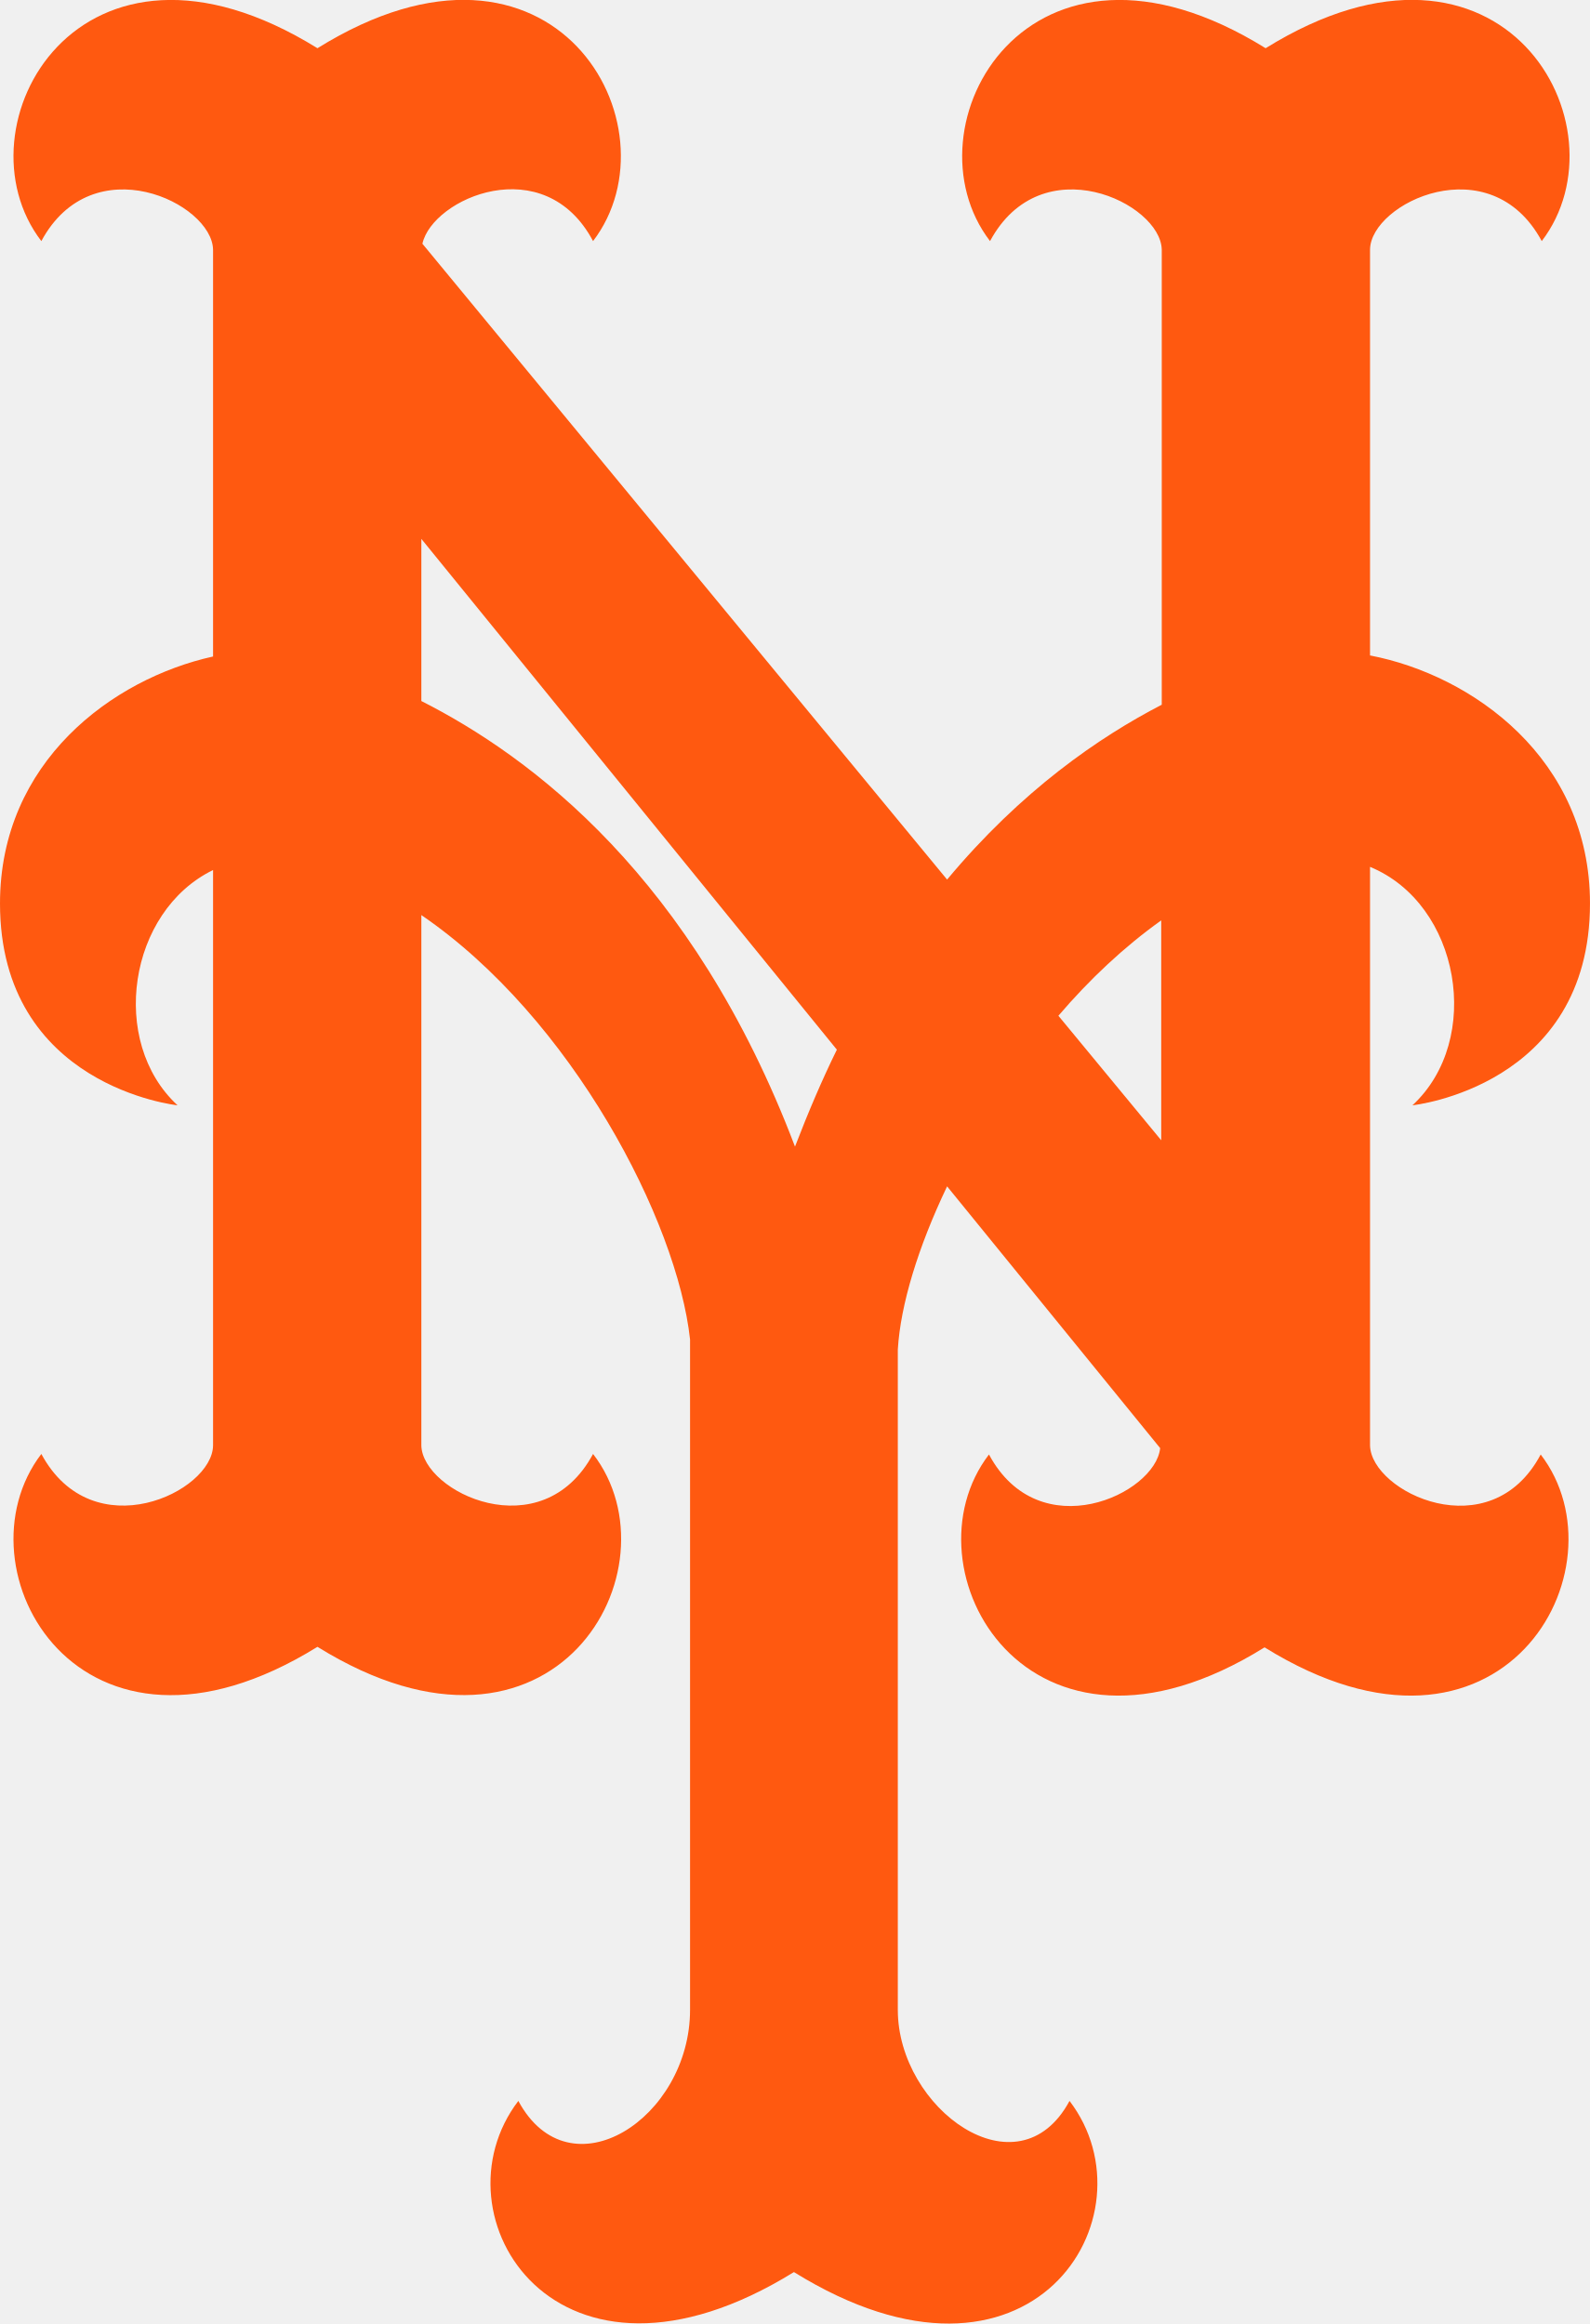
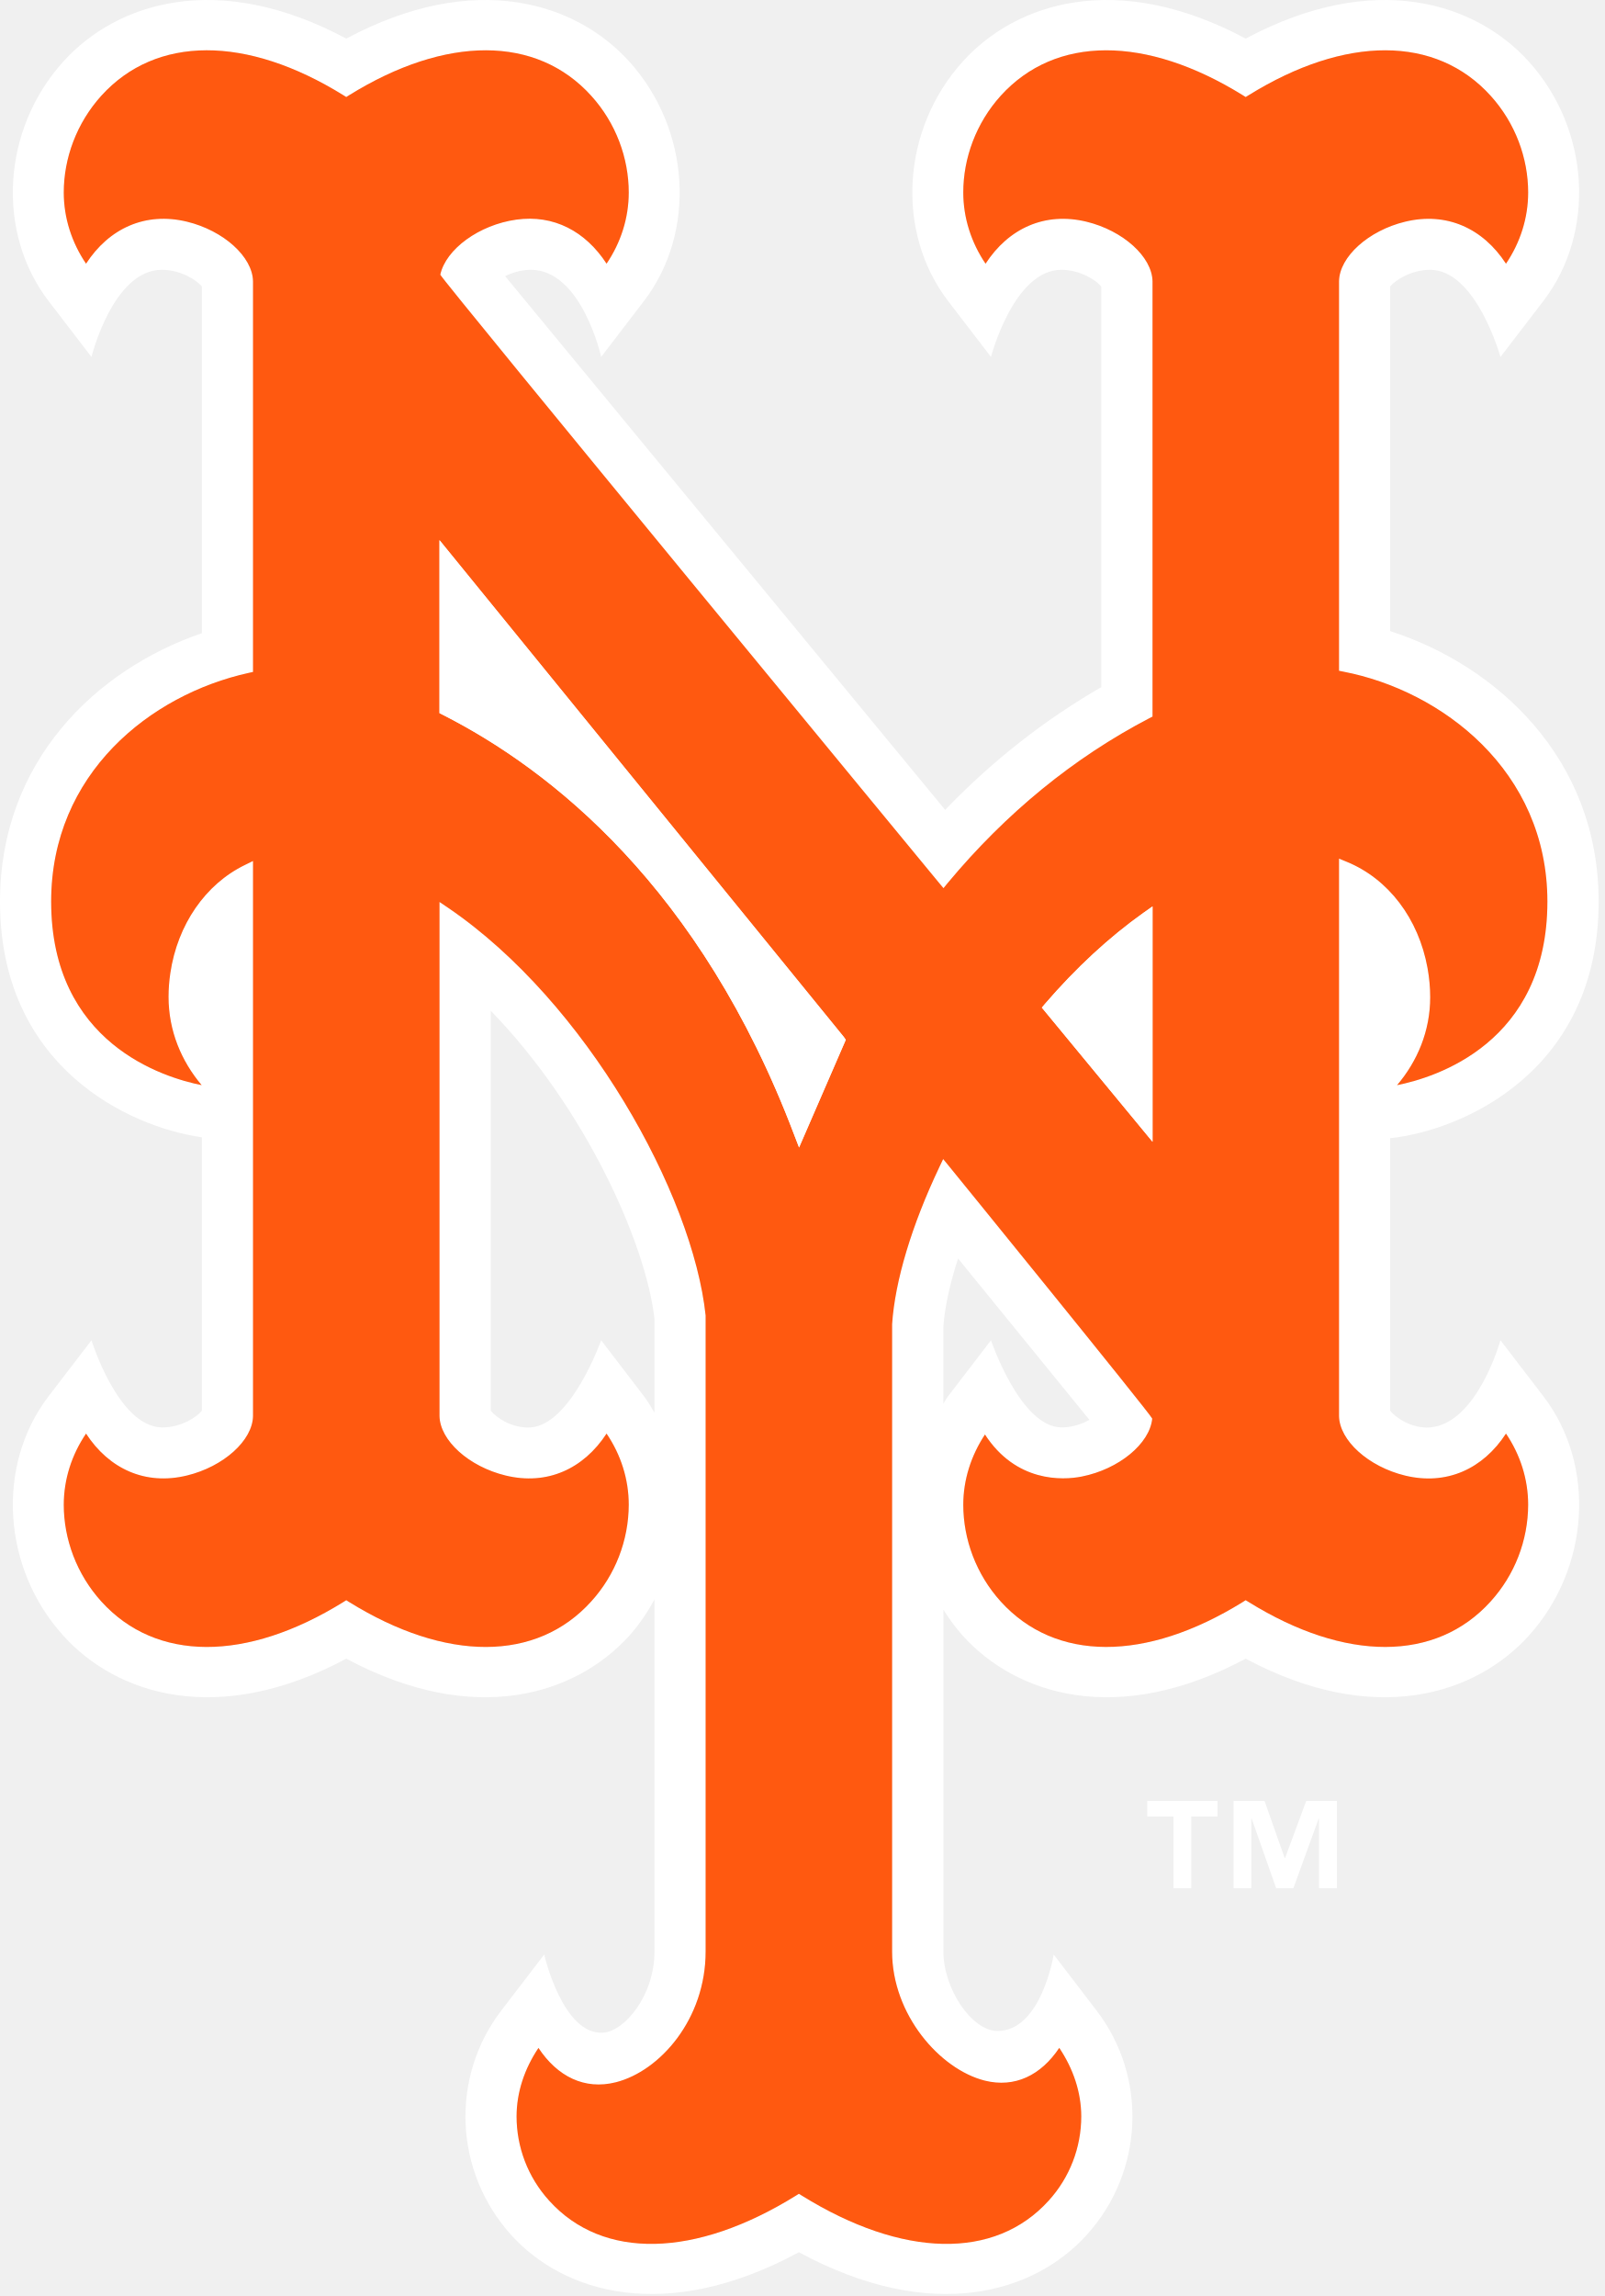
- <svg xmlns="http://www.w3.org/2000/svg" version="1.1" id="Layer_1" x="0px" y="0px" width="300px" height="438.6px" viewBox="0 0 300 438.6" style="enable-background:new 0 0 300 438.6;" xml:space="preserve">
-   <style type="text/css">
- 	.st0{fill:#FF5910;}
- </style>
-   <g>
-     <path class="st0" d="M219.1,173.7v41.5l-19.4-23.5C205.6,184.8,212.1,178.7,219.1,173.7 M150,216.4c-19.3-50.9-49.8-73.6-70.5-84.1   v-30.6l78.4,96.4C155.1,203.8,152.5,209.9,150,216.4z M258.5,272.8V163.6c17,7,21.4,32.6,8,45c0,0,33.5-3.5,33.5-38.1   c0-27.3-22.2-43.1-41.5-46.8V47.1c0.1-8.8,22.7-19.6,32.4-1.6c16.5-21.6-7.3-64.2-52.1-36.4c-44.8-27.8-68.5,14.9-52,36.4   c9.7-18,32.2-7.2,32.4,1.6V133c-11.8,6.1-26.5,16.2-40.5,33l-99-120c1.9-8.6,23-17.8,32.2-0.5c16.5-21.6-7.3-64.2-52-36.4   C15-18.7-8.7,24,7.8,45.5c9.7-18,32.2-7.2,32.4,1.6v76.8C21.2,128.1,0,143.8,0,170.5c0,34.6,33.5,38.1,33.5,38.1   c-13-12-9.3-36.6,6.7-44.4v108.6c-0.1,8.8-22.7,19.6-32.4,1.6C-8.7,296,15,338.6,59.9,310.8c44.8,27.8,68.6-14.9,52-36.4   c-9.7,18-32.2,7.2-32.4-1.6V172.7c28.4,19.4,48.3,57.8,50.7,80.1v126.5c0,20.5-22.7,35.2-32.4,17.2c-16.5,21.6,7.2,60,52,32.3   c44.8,27.8,68.5-10.7,52-32.3c-9.7,18-32.4,1.5-32.4-17.2V254.7c0.5-8.4,3.8-19.3,9.3-30.8l40.2,49.4c-0.9,8.7-22.8,18.9-32.3,1.2   c-16.5,21.5,7.3,64.2,52,36.4c44.8,27.8,68.6-14.9,52.1-36.4C281.2,292.4,258.7,281.6,258.5,272.8z" />
-   </g>
+ <svg xmlns="http://www.w3.org/2000/svg" viewBox="0 0 165 236">
+   <path fill="#FFF" d="M154.264 137.763s-2.372 8.553-7.236 8.958c-1.986.157-3.658-1.13-4.114-1.728v-27.999c7.458-.795 21.443-6.881 21.443-24.328 0-14.729-10.509-24.283-21.443-27.799V29.46c.456-.598 2.128-1.723 4.114-1.728 4.753 0 7.236 8.958 7.236 8.958l4.408-5.748c5.432-7.091 4.783-17.675-1.51-24.632-5.432-5.994-15.809-9.44-29.094-2.341C114.793-3.13 104.417.316 98.995 6.31c-6.303 6.957-6.951 17.541-1.52 24.632l4.408 5.748s2.331-8.958 7.235-8.958c1.996.005 3.658 1.13 4.104 1.728v41.173c-5.837 3.365-11.207 7.578-16.051 12.611C91.527 76.397 56.1 33.44 51.934 28.386c.729-.36 1.632-.649 2.625-.654 5.269-.003 7.246 8.958 7.246 8.958l4.398-5.748c5.432-7.091 4.773-17.675-1.52-24.632C59.252.316 48.875-3.13 35.6 3.969 22.324-3.129 11.947.316 6.526 6.31.213 13.267-.436 23.851 4.995 30.942l4.409 5.748s2.209-8.958 7.235-8.958c1.996 0 3.679 1.13 4.114 1.728v35.625C9.921 68.794 0 78.228 0 92.666c0 16.933 13.163 23.153 20.754 24.232v28.096c-.436.598-2.118 1.753-4.114 1.728-4.49-.076-7.235-8.958-7.235-8.958l-4.409 5.751c-5.431 7.094-4.783 17.678 1.531 24.63 5.421 5.994 15.798 9.439 29.073 2.346 13.275 7.094 23.652 3.648 29.083-2.346 1.034-1.145 1.875-2.417 2.605-3.734v36.182c0 4.514-3.06 8.183-5.269 8.34-4.165.294-6.07-8.031-6.07-8.031l-4.409 5.755c-5.279 6.886-4.843 16.599 1.024 23.08 5.361 5.923 15.849 9.186 29.57 1.763 13.721 7.423 24.219 4.16 29.58-1.763 5.877-6.48 6.303-16.194 1.024-23.08l-4.408-5.755s-1.257 7.884-5.796 7.858c-2.645-.025-5.543-4.353-5.543-8.168v-35.138c.598.943 1.246 1.855 2.006 2.691 5.422 5.994 15.799 9.439 29.073 2.346 13.285 7.094 23.662 3.648 29.094-2.346 6.293-6.952 6.942-17.546 1.51-24.63l-4.41-5.752zm-25.882 26.91l-.314-.192-.304.192c-9.962 6.172-19.254 6.151-24.878-.056a14.91 14.91 0 0 1-3.851-9.946c0-2.579.811-5.067 2.229-7.22 3.192 4.92 7.965 4.717 9.962 4.317 3.8-.755 6.982-3.369 7.235-5.953-.132-.426-20.906-25.962-20.906-25.962l-.588-.717-.395.836c-2.837 5.966-4.56 11.697-4.854 16.145v64.475c0 6.501 4.925 12.11 9.525 13.27 3.101.775 5.787-.557 7.661-3.364 1.439 2.143 2.26 4.575 2.26 7.048 0 3.101-1.125 6.207-3.354 8.659-5.523 6.101-15.007 5.903-25.364-.517l-.314-.192-.304.192c-10.357 6.42-19.851 6.617-25.364.517a12.858 12.858 0 0 1-3.354-8.659c0-2.473.81-4.905 2.25-7.043 1.946 2.939 4.742 4.338 7.944 3.532 4.54-1.145 9.242-6.486 9.242-13.442v-65.377c-1.317-12.454-12.262-32.212-26.439-41.88l-.922-.623v52.824c.04 2.528 3.03 5.213 6.79 6.125 4.276 1.044 8.016-.679 10.387-4.306 1.469 2.168 2.28 4.691 2.28 7.316 0 3.521-1.307 7.129-3.861 9.941-5.614 6.212-14.917 6.232-24.878.061l-.304-.192-.304.192c-9.961 6.172-19.254 6.151-24.878-.061-2.544-2.812-3.861-6.42-3.861-9.941 0-2.62.821-5.148 2.29-7.316 2.361 3.628 6.101 5.35 10.377 4.306 3.76-.912 6.749-3.597 6.79-6.116V88.499l-.831.408c-4.064 1.974-6.932 6.133-7.671 11.124-.12.805-.182 1.618-.183 2.432 0 3.499 1.328 6.62 3.405 9.077-3.901-.778-15.474-4.299-15.474-18.874 0-13.141 10.195-21.27 20.298-23.497l.456-.101V28.923c-.04-2.531-3.03-5.222-6.79-6.136-4.276-1.036-8.016.681-10.377 4.317-1.469-2.171-2.29-4.7-2.29-7.317 0-3.527 1.317-7.131 3.861-9.948 5.624-6.207 14.917-6.23 24.878-.059l.304.192.304-.192c9.951-6.168 19.264-6.148 24.878.059a14.885 14.885 0 0 1 3.861 9.948c0 2.617-.81 5.145-2.28 7.314-2.158-3.314-5.421-5.069-9.292-4.525-3.801.535-7.225 3.02-7.803 5.655.132.497 51.276 62.514 51.276 62.514l.456.545.446-.542c5.979-7.177 12.94-12.872 20.723-16.928l.324-.164V28.923c-.04-2.531-3.03-5.222-6.79-6.136-4.276-1.036-8.016.681-10.377 4.317-1.469-2.174-2.29-4.702-2.29-7.324 0-3.521 1.307-7.127 3.851-9.941 5.624-6.207 14.917-6.227 24.878-.059l.304.192.314-.192c9.951-6.168 19.254-6.148 24.868.056 2.553 2.817 3.861 6.422 3.861 9.948 0 2.62-.81 5.148-2.28 7.319-2.361-3.63-6.1-5.351-10.366-4.317-3.77.912-6.759 3.602-6.799 6.125v40.033l.466.094c10.093 1.951 20.956 10.177 20.956 23.626 0 14.572-11.542 18.094-15.454 18.874 2.088-2.462 3.405-5.558 3.405-9.042 0-.983-.091-1.984-.273-2.992-.922-5.087-4.023-9.168-8.299-10.922l-.801-.329v57.29c.04 2.518 3.03 5.214 6.799 6.126 4.266 1.034 8.006-.689 10.366-4.317 1.47 2.168 2.28 4.697 2.28 7.316 0 3.527-1.307 7.134-3.861 9.946-5.614 6.21-14.916 6.23-24.868.059zm-62.179-21.159l-4.398-5.751s-3.07 8.659-7.246 8.958c-1.986.136-3.669-1.13-4.104-1.728v-41.105c9.728 10.015 15.94 23.893 16.832 31.65v9.677c-.335-.576-.669-1.164-1.084-1.701zm30.785.77v-7.894c.132-2.002.669-4.418 1.51-7.033 4.955 6.08 10.894 13.387 13.508 16.589-.77.415-1.773.79-2.898.775-4.236-.076-7.225-8.958-7.225-8.958l-4.408 5.751c-.192.248-.324.517-.487.77z" />
+   <path fill="#FF5910" d="M157.111 154.671c0-2.62-.81-5.148-2.28-7.316-2.361 3.628-6.1 5.35-10.366 4.317-3.77-.912-6.759-3.607-6.799-6.126v-57.29l.801.329c4.276 1.753 7.377 5.834 8.299 10.922.182 1.008.273 2.009.273 2.992 0 3.483-1.317 6.579-3.405 9.042 3.912-.78 15.454-4.302 15.454-18.874 0-13.45-10.863-21.676-20.956-23.626l-.466-.094V28.913c.04-2.523 3.03-5.214 6.799-6.125 4.266-1.034 8.006.686 10.366 4.317 1.47-2.171 2.28-4.7 2.28-7.319 0-3.526-1.307-7.131-3.861-9.948-5.614-6.204-14.917-6.225-24.868-.056l-.314.192-.304-.192c-9.962-6.168-19.254-6.148-24.878.059-2.543 2.814-3.851 6.42-3.851 9.941 0 2.622.821 5.15 2.29 7.324 2.361-3.636 6.101-5.353 10.377-4.317 3.76.914 6.749 3.605 6.79 6.136v44.732l-.324.164c-7.783 4.056-14.744 9.751-20.723 16.928l-.446.542-.456-.545S45.399 28.729 45.267 28.232c.577-2.635 4.002-5.12 7.803-5.655 3.871-.544 7.134 1.211 9.292 4.525 1.469-2.169 2.28-4.697 2.28-7.314 0-3.524-1.307-7.131-3.861-9.948-5.614-6.207-14.927-6.227-24.878-.059l-.304.192-.304-.192c-9.961-6.171-19.254-6.148-24.878.058-2.544 2.817-3.861 6.422-3.861 9.948 0 2.617.821 5.145 2.29 7.317 2.361-3.636 6.101-5.353 10.377-4.317 3.76.914 6.749 3.605 6.79 6.136v40.144l-.456.101C15.454 71.396 5.259 79.525 5.259 92.666c0 14.575 11.573 18.096 15.474 18.874-2.077-2.457-3.405-5.579-3.405-9.077 0-.801.061-1.614.183-2.432.739-4.991 3.607-9.151 7.671-11.124l.831-.408v57.047c-.04 2.518-3.03 5.203-6.79 6.116-4.276 1.044-8.016-.679-10.377-4.306-1.469 2.168-2.29 4.697-2.29 7.316 0 3.521 1.317 7.129 3.861 9.941 5.624 6.212 14.917 6.232 24.878.061l.304-.192.304.192c9.961 6.172 19.264 6.151 24.878-.061a14.864 14.864 0 0 0 3.861-9.941c0-2.625-.81-5.148-2.28-7.316-2.371 3.628-6.111 5.35-10.387 4.306-3.76-.912-6.749-3.597-6.79-6.125V92.712l.922.623c14.177 9.668 25.121 29.426 26.439 41.88v65.377c0 6.957-4.702 12.297-9.242 13.442-3.202.806-5.999-.593-7.944-3.532-1.439 2.139-2.25 4.57-2.25 7.043 0 3.101 1.125 6.207 3.354 8.659 5.513 6.101 15.007 5.903 25.364-.517l.304-.192.314.192c10.357 6.42 19.841 6.617 25.364.517a12.858 12.858 0 0 0 3.354-8.659c0-2.473-.821-4.905-2.26-7.048-1.875 2.807-4.56 4.139-7.661 3.364-4.601-1.16-9.525-6.769-9.525-13.27v-64.475c.294-4.449 2.017-10.179 4.854-16.145l.395-.836.588.717s20.774 25.536 20.906 25.962c-.253 2.584-3.435 5.198-7.235 5.953-1.996.401-6.769.603-9.962-4.317-1.419 2.153-2.229 4.641-2.229 7.22 0 3.527 1.307 7.134 3.851 9.946 5.624 6.207 14.917 6.227 24.878.056l.304-.192.314.192c9.951 6.172 19.254 6.151 24.868-.056a14.86 14.86 0 0 0 3.861-9.945zm-74.958-36.724l-.517-1.343C72.009 91.217 56.667 79.133 45.51 73.465l-.324-.162V55.521l41.558 51.053.213.304-4.804 11.069zm36.339-.588l-11.38-13.789.314-.373c3.192-3.709 6.607-6.863 10.134-9.371l.932-.656v24.189z" />
+   <path fill="#FFF" d="M45.185 55.521v17.782l.324.162c11.157 5.667 26.5 17.752 36.126 43.139l.517 1.343 4.803-11.068-.213-.304-41.557-51.054zm62.241 47.676l-.314.373 11.38 13.789V93.17l-.932.656c-3.527 2.509-6.942 5.663-10.134 9.371zM134.293 185.112l-2.169 5.857h-.051l-2.067-5.857h-3.182v8.968h1.825v-7.138h.04l2.513 7.138h1.773l2.594-7.138h.041v7.138h1.834v-8.968zm-16.346 1.601h2.696v7.367h1.834v-7.367h2.695v-1.601h-7.225z" />
</svg>
